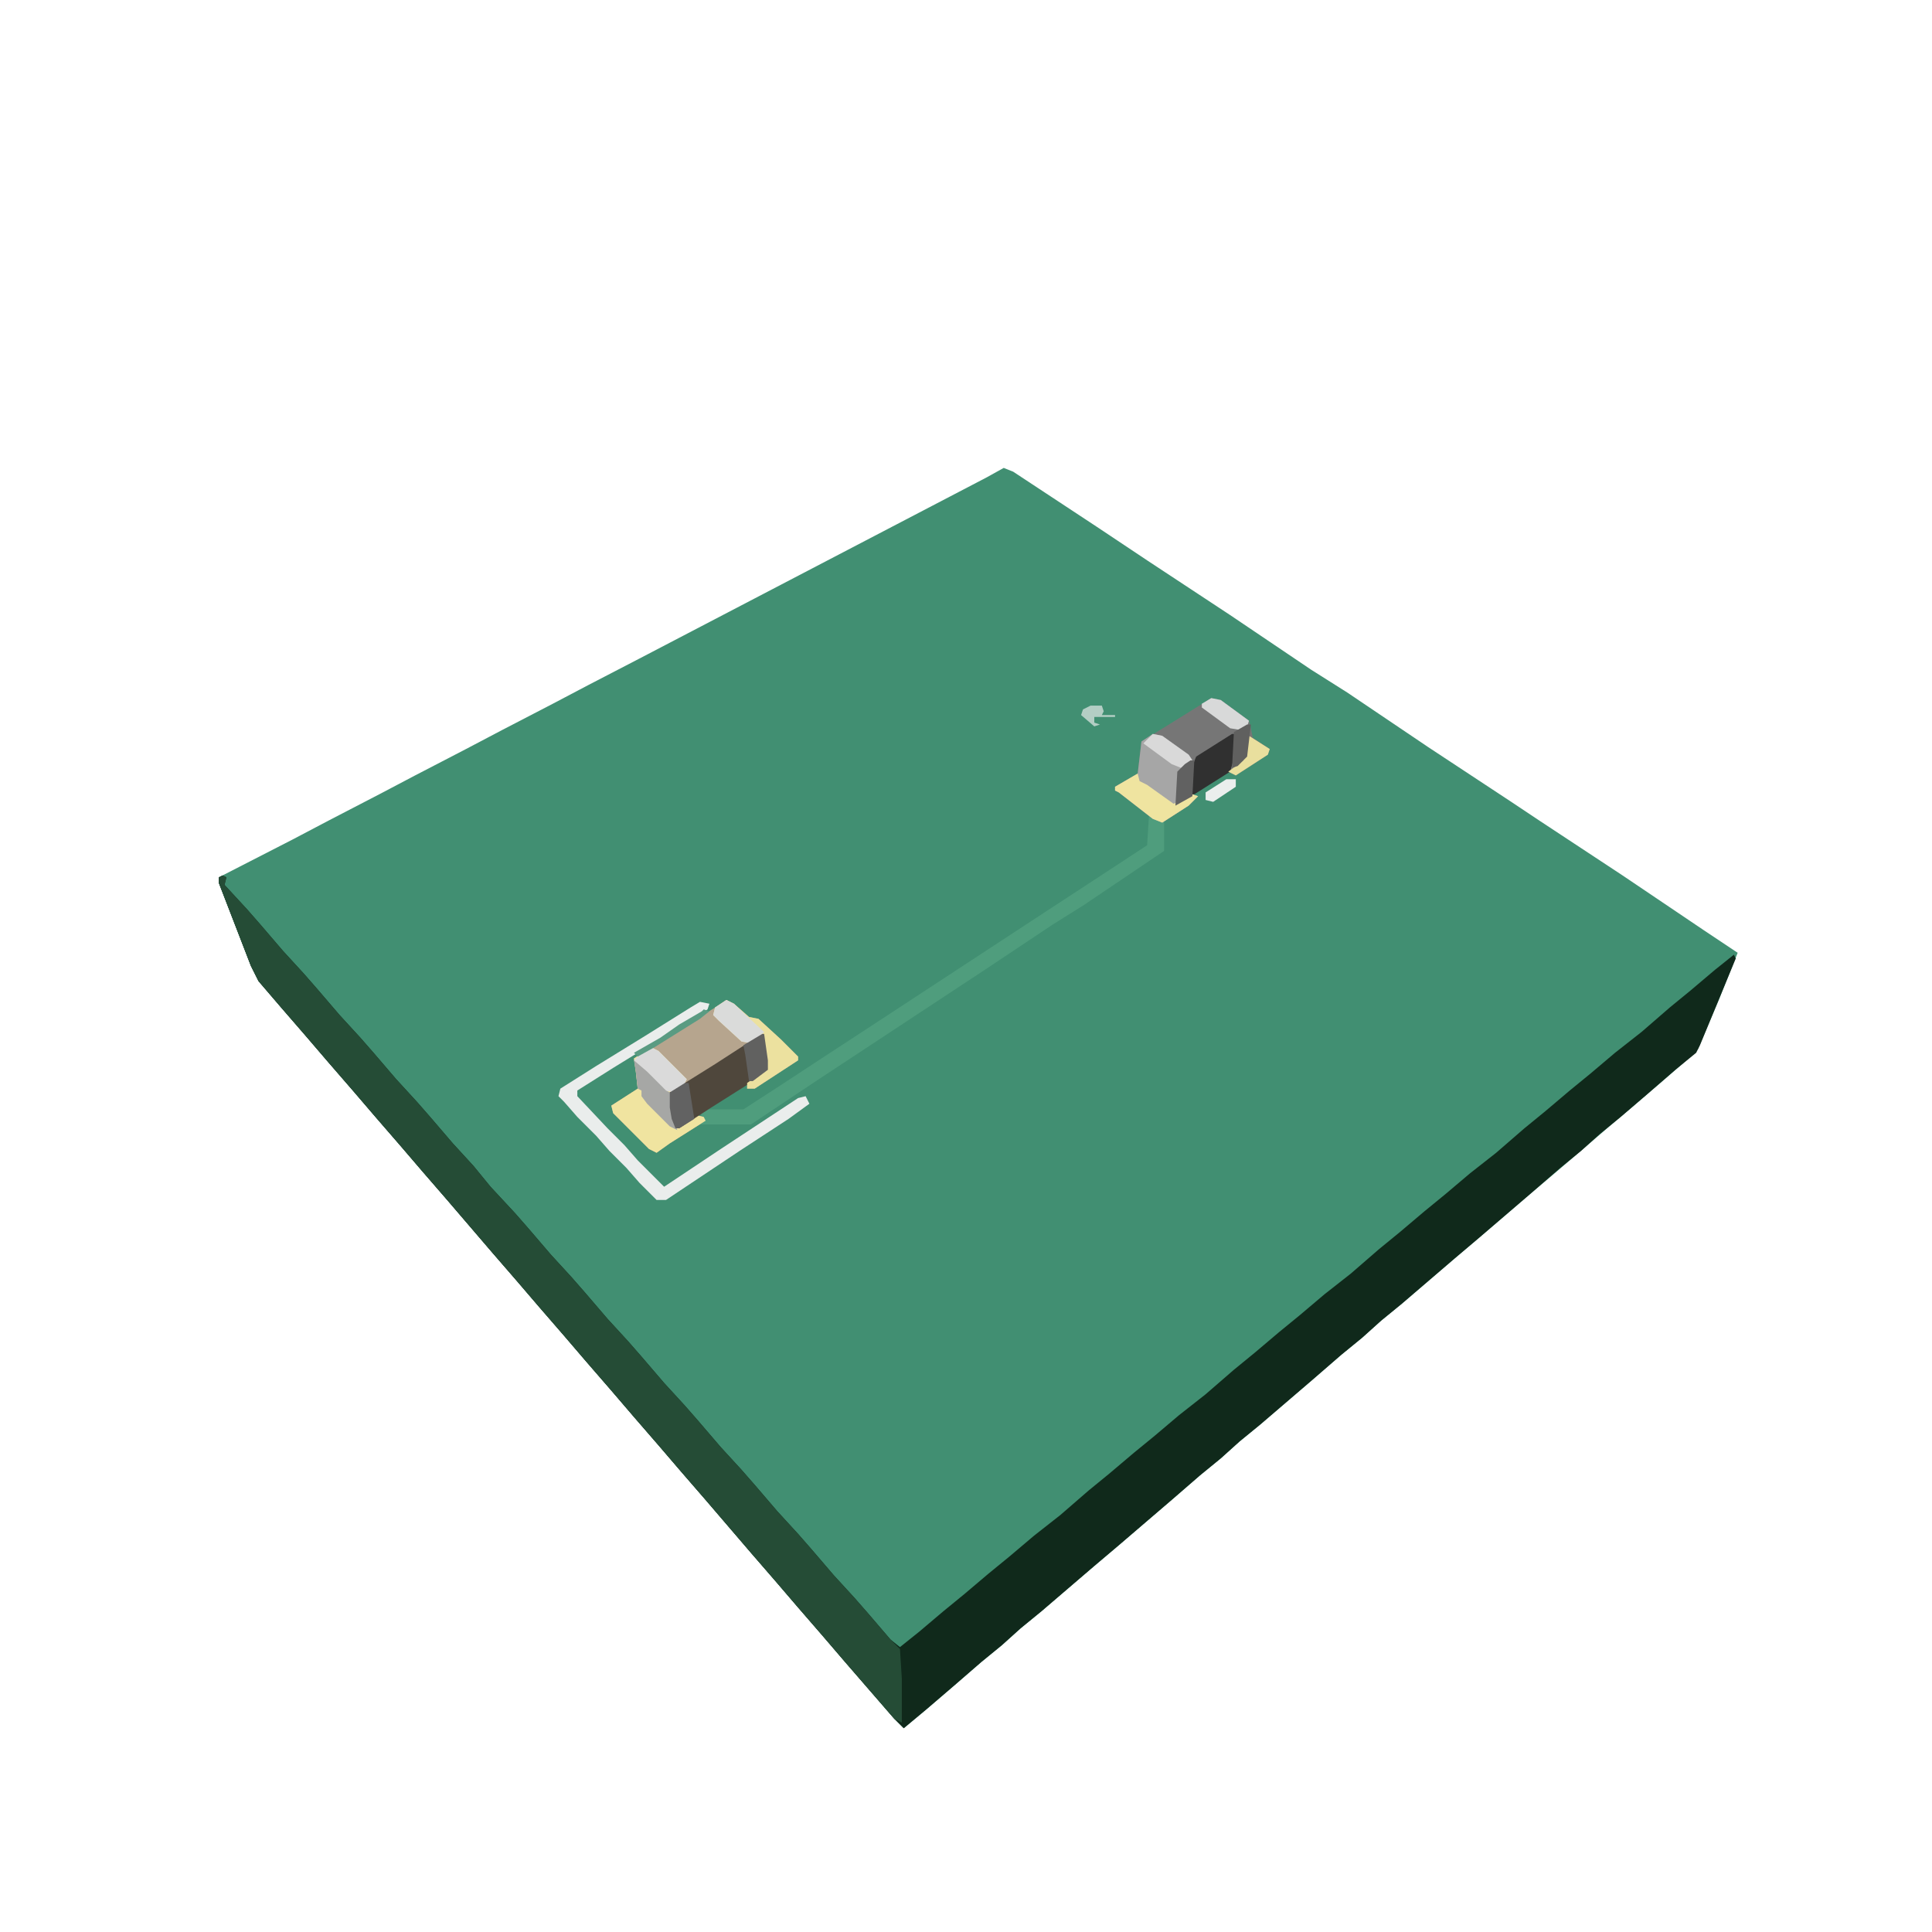
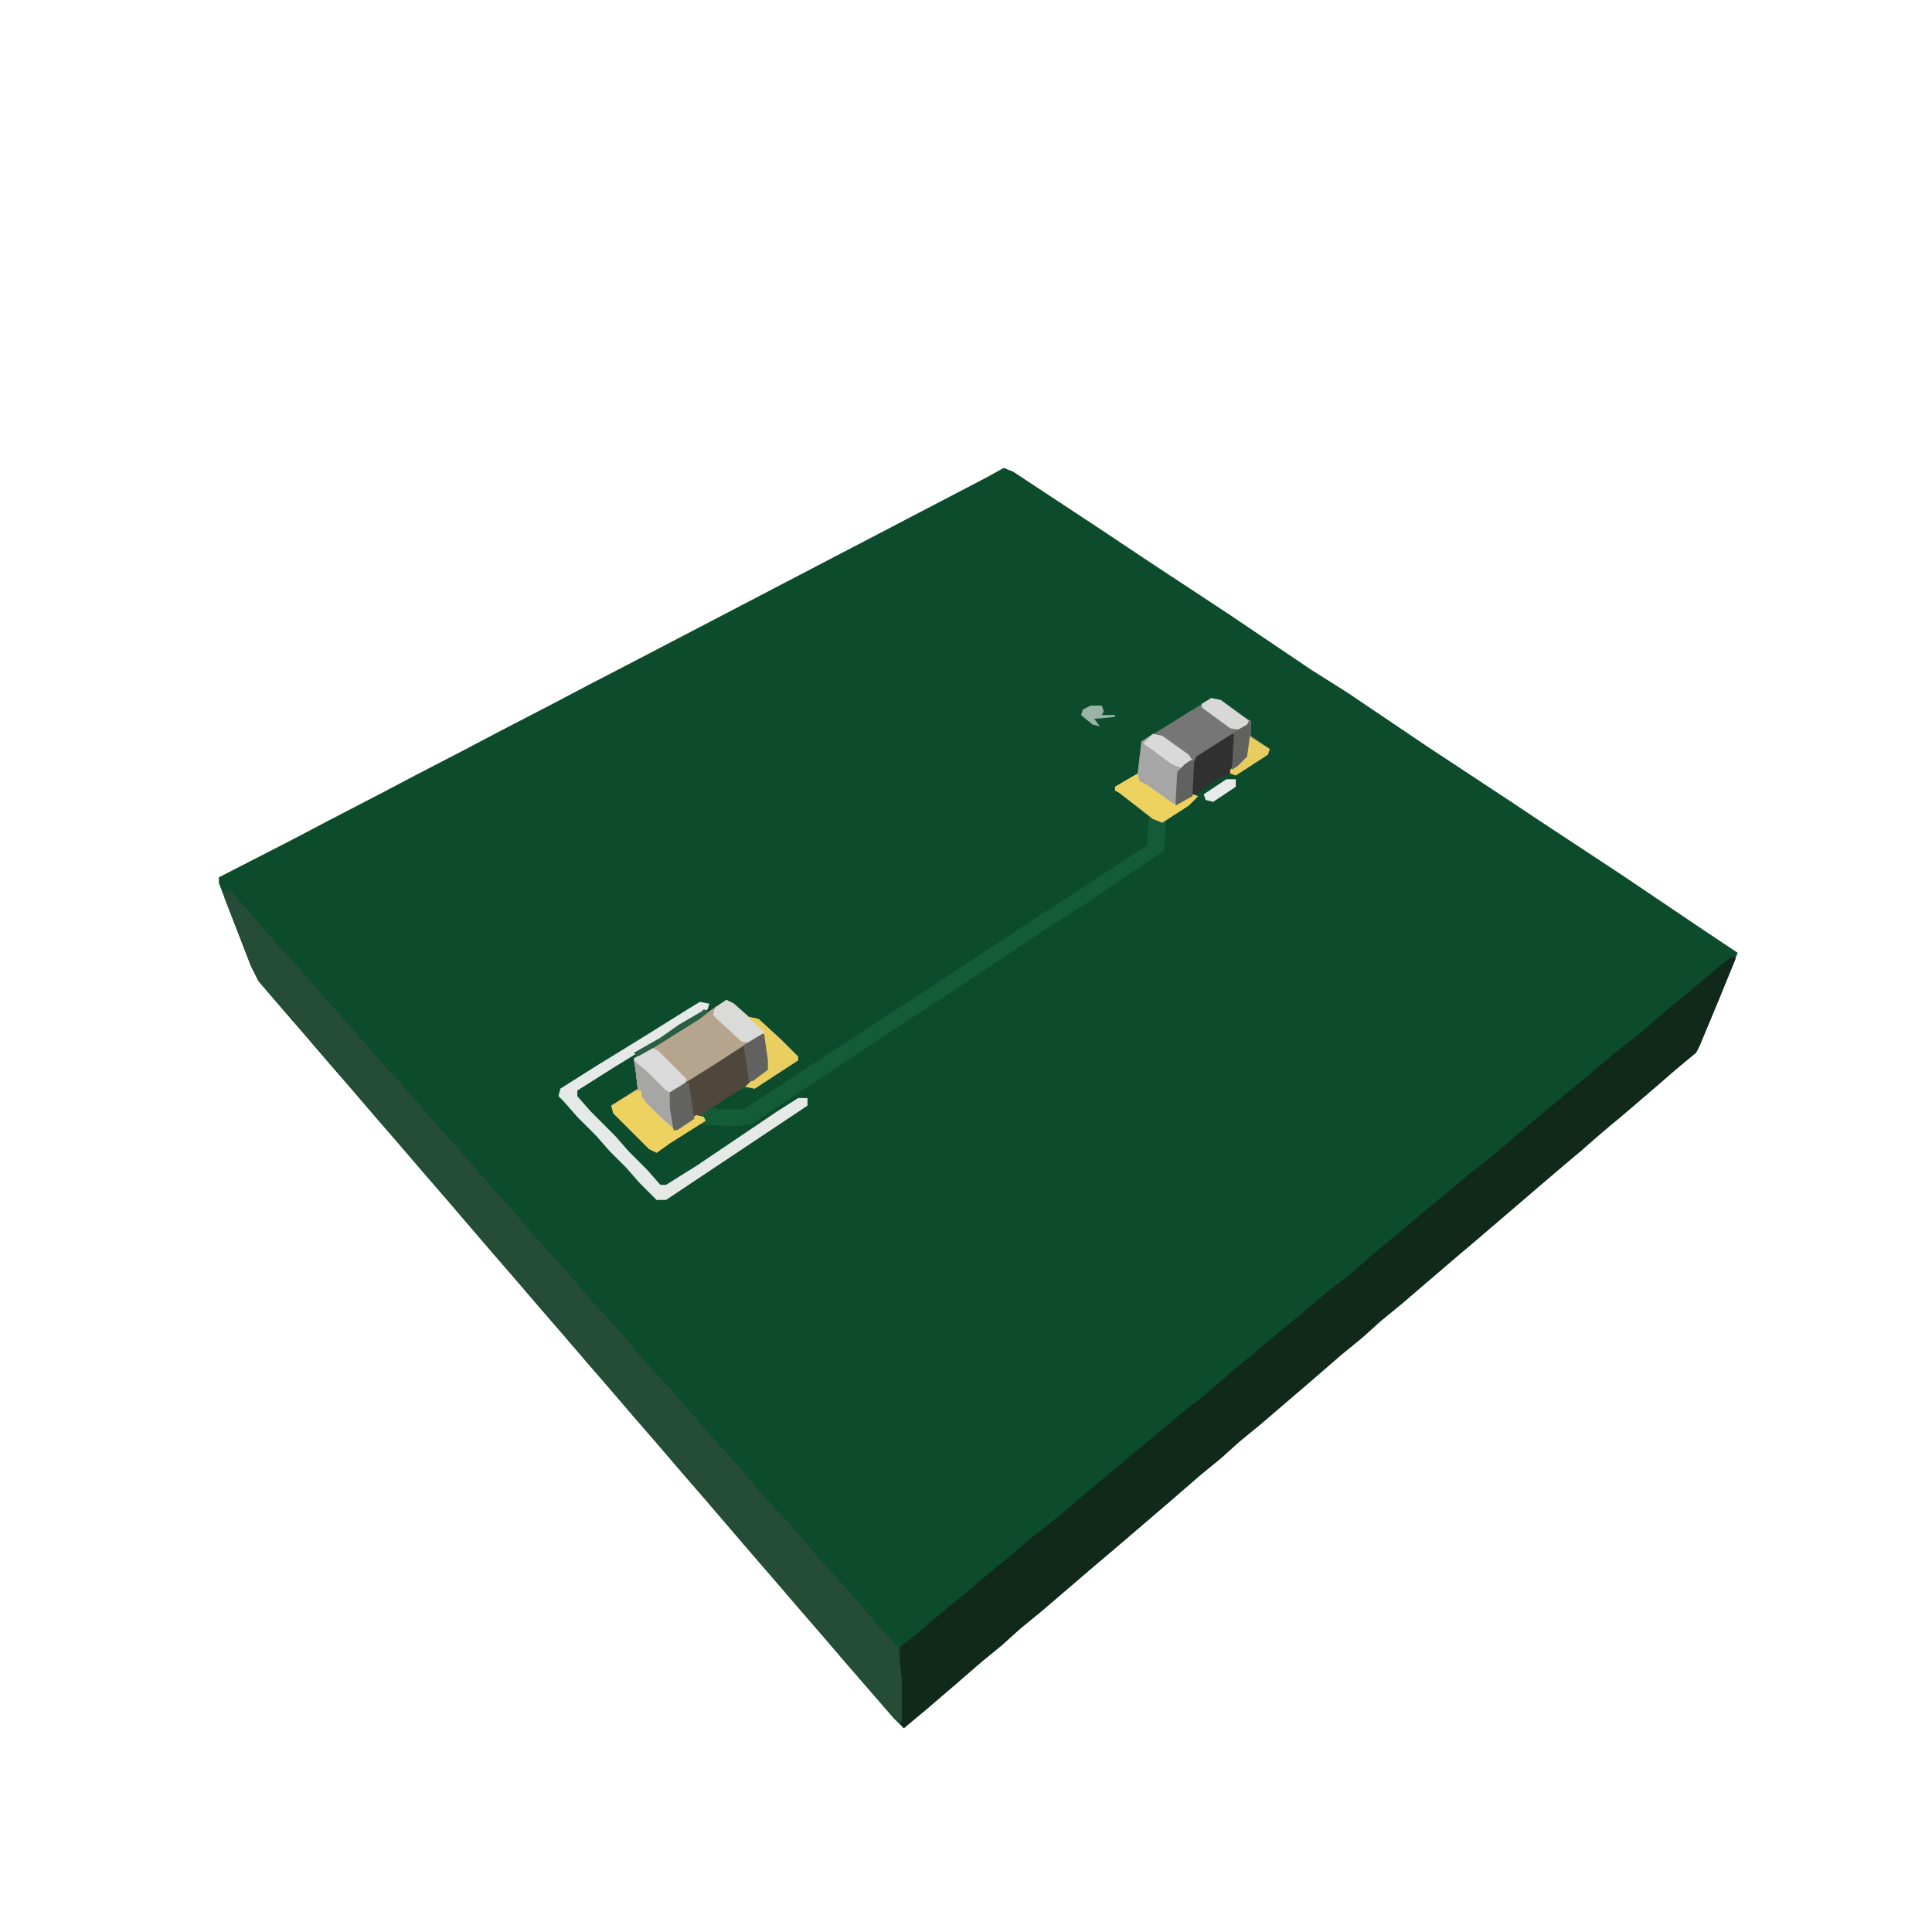
<svg xmlns="http://www.w3.org/2000/svg" version="1.1" width="1024" height="1024">
-   <path d="M0,0 L5,2 L49,31 L76,49 L120,78 L163,107 L182,119 L225,148 L269,177 L284,187 L328,216 L371,245 L389,257 L379,282 L368,308 L363,313 L348,326 L334,338 L321,349 L307,361 L293,373 L280,384 L266,396 L252,408 L239,419 L225,431 L211,443 L200,452 L190,461 L179,470 L164,483 L150,495 L136,507 L125,516 L115,525 L104,534 L89,547 L75,559 L61,571 L48,582 L34,594 L20,606 L9,615 L-1,624 L-12,633 L-27,646 L-41,658 L-53,668 L-58,663 L-71,648 L-84,633 L-96,619 L-109,604 L-121,590 L-134,575 L-146,561 L-158,547 L-171,532 L-183,518 L-196,503 L-208,489 L-221,474 L-233,460 L-246,445 L-258,431 L-271,416 L-283,402 L-295,388 L-308,373 L-320,359 L-333,344 L-345,330 L-358,315 L-370,301 L-383,286 L-395,272 L-399,264 L-416,220 L-416,217 L-377,197 L-358,187 L-331,173 L-312,163 L-285,149 L-266,139 L-239,125 L-220,115 L-193,101 L-170,89 L-147,77 L-124,65 L-101,53 L-78,41 L-55,29 L-32,17 L-9,5 Z " fill="#418F72" transform="translate(532,248)" />
-   <path d="M0,0 L2,1 L1,5 L13,18 L20,26 L32,40 L43,52 L50,60 L62,74 L73,86 L80,94 L92,108 L103,120 L110,128 L122,142 L133,154 L142,165 L155,179 L162,187 L174,201 L185,213 L192,221 L204,235 L215,247 L222,255 L234,269 L245,281 L252,289 L264,303 L275,315 L282,323 L294,337 L305,349 L312,357 L324,371 L335,383 L342,391 L354,405 L359,409 L369,401 L382,390 L393,381 L406,370 L417,361 L430,350 L444,339 L459,326 L470,317 L483,306 L494,297 L507,286 L521,275 L536,262 L547,253 L560,242 L571,233 L584,222 L598,211 L613,198 L624,189 L637,178 L648,169 L661,158 L675,147 L690,134 L701,125 L714,114 L725,105 L738,94 L752,83 L767,70 L778,61 L791,50 L801,42 L802,44 L783,90 L781,94 L770,103 L755,116 L741,128 L730,137 L720,146 L709,155 L694,168 L680,180 L666,192 L653,203 L639,215 L625,227 L614,236 L604,245 L593,254 L578,267 L564,279 L550,291 L539,300 L529,309 L518,318 L503,331 L489,343 L475,355 L462,366 L448,378 L434,390 L423,399 L413,408 L402,417 L387,430 L373,442 L361,452 L356,447 L343,432 L330,417 L318,403 L305,388 L293,374 L280,359 L268,345 L256,331 L243,316 L231,302 L218,287 L206,273 L193,258 L181,244 L168,229 L156,215 L143,200 L131,186 L119,172 L106,157 L94,143 L81,128 L69,114 L56,99 L44,85 L31,70 L19,56 L15,48 L-2,4 L-2,1 Z " fill="#10291B" transform="translate(118,464)" />
-   <path d="M0,0 L2,1 L1,5 L13,18 L20,26 L32,40 L43,52 L50,60 L62,74 L73,86 L80,94 L92,108 L103,120 L110,128 L122,142 L133,154 L142,165 L155,179 L162,187 L174,201 L185,213 L192,221 L204,235 L215,247 L222,255 L234,269 L245,281 L252,289 L264,303 L275,315 L282,323 L294,337 L305,349 L312,357 L324,371 L335,383 L342,391 L354,405 L359,410 L360,426 L360,449 L356,447 L343,432 L330,417 L318,403 L305,388 L293,374 L280,359 L268,345 L256,331 L243,316 L231,302 L218,287 L206,273 L193,258 L181,244 L168,229 L156,215 L143,200 L131,186 L119,172 L106,157 L94,143 L81,128 L69,114 L56,99 L44,85 L31,70 L19,56 L15,48 L-2,4 L-2,1 Z " fill="#254C36" transform="translate(118,464)" />
-   <path d="M0,0 L4,2 L12,9 L17,10 L29,21 L38,30 L38,32 L15,47 L11,47 L11,44 L21,37 L20,23 L19,19 L0,31 L-25,47 L-30,49 L-27,68 L-16,61 L-12,62 L-11,64 L-30,76 L-37,81 L-41,79 L-60,60 L-61,56 L-47,47 L-48,38 L-49,31 L-30,19 L-6,4 Z " fill="#B6A58E" transform="translate(385,530)" />
-   <path d="M0,0 L5,1 L20,12 L21,16 L22,21 L31,27 L30,30 L13,41 L9,39 L11,32 L13,19 L-8,32 L-11,51 L-7,52 L-12,57 L-26,66 L-31,64 L-49,50 L-51,49 L-51,47 L-39,40 L-37,23 L-16,10 Z " fill="#767676" transform="translate(642,370)" />
-   <path d="M0,0 L5,3 L8,3 L8,19 L-35,48 L-51,58 L-87,82 L-131,111 L-175,140 L-211,164 L-238,164 L-236,161 L-238,158 L-235,156 L-215,156 L-198,145 L-169,126 L-143,109 L-114,90 L-85,71 L-56,52 L-30,35 L-1,16 Z " fill="#4F9D7D" transform="translate(609,432)" />
-   <path d="M0,0 L5,1 L4,4 L-9,12 L-20,19 L-33,27 L-46,35 L-65,47 L-65,50 L-49,67 L-40,76 L-33,84 L-21,96 L-19,98 L11,78 L52,51 L56,50 L58,54 L47,62 L21,79 L-18,105 L-23,105 L-32,96 L-39,88 L-48,79 L-55,71 L-65,61 L-72,53 L-75,50 L-74,46 L-55,34 L-29,18 L-5,3 Z " fill="#EAEDEC" transform="translate(371,531)" />
-   <path d="M0,0 L4,2 L19,17 L17,21 L12,24 L10,24 L13,43 L24,36 L28,37 L29,39 L10,51 L3,56 L-1,54 L-20,35 L-21,31 L-7,22 L-8,13 L-9,6 Z " fill="#F0E4A0" transform="translate(345,555)" />
-   <path d="M0,0 L1,0 L3,14 L3,19 L-8,27 L-27,39 L-44,50 L-46,50 L-48,45 L-49,39 L-49,31 L-25,16 L-8,5 Z " fill="#4F473C" transform="translate(404,548)" />
-   <path d="M0,0 L5,1 L19,11 L21,14 L15,18 L14,20 L13,37 L21,32 L24,33 L19,38 L5,47 L0,45 L-18,31 L-20,30 L-20,28 L-8,21 L-6,4 Z " fill="#A6A6A6" transform="translate(611,389)" />
-   <path d="M0,0 L4,2 L12,9 L17,10 L29,21 L38,30 L38,32 L15,47 L11,47 L11,44 L21,37 L20,23 L19,19 L13,23 L8,22 L-4,11 L-7,8 L-6,4 Z " fill="#ECE19F" transform="translate(385,530)" />
-   <path d="M0,0 L1,4 L5,6 L19,16 L24,14 L29,11 L32,12 L27,17 L13,26 L8,24 L-10,10 L-12,9 L-12,7 Z " fill="#EFE4A0" transform="translate(603,410)" />
-   <path d="M0,0 L2,0 L1,13 L-1,20 L-20,32 L-22,32 L-21,17 L-19,12 Z " fill="#303030" transform="translate(653,389)" />
-   <path d="M0,0 L4,2 L19,17 L17,21 L12,24 L7,23 L-9,7 L-6,4 Z " fill="#DADADA" transform="translate(345,555)" />
-   <path d="M0,0 L4,2 L20,17 L16,21 L13,23 L8,22 L-4,11 L-7,8 L-6,4 Z " fill="#DADBDA" transform="translate(385,530)" />
-   <path d="M0,0 L7,6 L17,16 L19,17 L22,34 L23,37 L19,35 L7,23 L4,19 L4,16 L2,15 L1,6 Z " fill="#A6A7A5" transform="translate(336,562)" />
-   <path d="M0,0 L2,0 L5,19 L-3,24 L-5,24 L-7,19 L-8,13 L-8,5 Z " fill="#626262" transform="translate(363,574)" />
+   <path d="M0,0 L5,2 L49,31 L76,49 L120,78 L163,107 L182,119 L225,148 L269,177 L284,187 L328,216 L371,245 L389,257 L379,282 L368,308 L363,313 L348,326 L334,338 L321,349 L307,361 L293,373 L280,384 L266,396 L252,408 L239,419 L225,431 L211,443 L200,452 L190,461 L179,470 L164,483 L150,495 L136,507 L125,516 L115,525 L104,534 L89,547 L75,559 L61,571 L48,582 L34,594 L20,606 L9,615 L-1,624 L-12,633 L-27,646 L-41,658 L-53,668 L-58,663 L-71,648 L-84,633 L-96,619 L-109,604 L-121,590 L-134,575 L-146,561 L-158,547 L-171,532 L-183,518 L-196,503 L-208,489 L-221,474 L-233,460 L-246,445 L-258,431 L-271,416 L-283,402 L-295,388 L-308,373 L-320,359 L-333,344 L-345,330 L-358,315 L-370,301 L-383,286 L-395,272 L-399,264 L-416,220 L-416,217 L-377,197 L-358,187 L-331,173 L-312,163 L-285,149 L-266,139 L-239,125 L-220,115 L-193,101 L-170,89 L-147,77 L-124,65 L-101,53 L-78,41 L-55,29 L-32,17 L-9,5 Z " fill="#0D4B2D" transform="translate(532,248)" />
+   <path d="M0,0 L2,1 L-17,47 L-19,51 L-30,60 L-45,73 L-59,85 L-70,94 L-80,103 L-91,112 L-106,125 L-120,137 L-134,149 L-147,160 L-161,172 L-175,184 L-186,193 L-196,202 L-207,211 L-222,224 L-236,236 L-250,248 L-261,257 L-271,266 L-282,275 L-297,288 L-311,300 L-325,312 L-338,323 L-352,335 L-366,347 L-377,356 L-387,365 L-398,374 L-413,387 L-427,399 L-439,409 L-441,406 L-441,366 L-431,358 L-418,347 L-407,338 L-394,327 L-383,318 L-370,307 L-356,296 L-341,283 L-330,274 L-317,263 L-306,254 L-293,243 L-279,232 L-264,219 L-253,210 L-240,199 L-229,190 L-216,179 L-202,168 L-187,155 L-176,146 L-163,135 L-152,126 L-139,115 L-125,104 L-110,91 L-99,82 L-86,71 L-75,62 L-62,51 L-48,40 L-33,27 L-22,18 L-9,7 Z " fill="#10291B" transform="translate(918,507)" />
+   <path d="M0,0 L4,1 L13,11 L22,22 L35,36 L42,44 L54,58 L65,70 L72,78 L84,92 L95,104 L102,112 L114,126 L125,138 L132,146 L144,160 L155,172 L164,183 L177,197 L184,205 L196,219 L207,231 L214,239 L226,253 L237,265 L244,273 L256,287 L267,299 L274,307 L286,321 L297,333 L304,341 L316,355 L327,367 L334,375 L346,389 L357,401 L359,418 L359,441 L355,439 L342,424 L329,409 L317,395 L304,380 L292,366 L279,351 L267,337 L255,323 L242,308 L230,294 L217,279 L205,265 L192,250 L180,236 L167,221 L155,207 L142,192 L130,178 L118,164 L105,149 L93,135 L80,120 L68,106 L55,91 L43,77 L30,62 L18,48 L14,40 L0,4 Z " fill="#254C36" transform="translate(119,472)" />
+   <path d="M0,0 L5,1 L19,11 L21,12 L21,20 L31,27 L30,30 L13,41 L10,40 L13,19 L-8,32 L-11,51 L-7,52 L-12,57 L-24,65 L-25,81 L-68,110 L-84,120 L-120,144 L-164,173 L-208,202 L-244,226 L-252,227 L-271,226 L-287,236 L-294,241 L-298,239 L-317,220 L-318,216 L-304,207 L-305,198 L-306,191 L-287,179 L-263,164 L-257,160 L-253,162 L-245,169 L-240,170 L-228,181 L-219,190 L-219,192 L-242,207 L-249,207 L-265,217 L-260,218 L-248,218 L-231,207 L-202,188 L-176,171 L-147,152 L-118,133 L-89,114 L-63,97 L-34,78 L-33,61 L-37,59 L-51,49 L-51,47 L-39,40 L-37,23 L-16,10 Z " fill="#145B37" transform="translate(642,370)" />
+   <path d="M0,0 L4,2 L12,9 L17,10 L29,21 L38,30 L38,32 L15,47 L10,46 L15,41 L21,37 L20,23 L19,19 L0,31 L-25,47 L-30,49 L-28,63 L-28,69 L-16,61 L-12,62 L-11,64 L-30,76 L-37,81 L-41,79 L-60,60 L-61,56 L-47,47 L-48,38 L-49,31 L-30,19 L-6,4 Z " fill="#B5A58E" transform="translate(385,530)" />
+   <path d="M0,0 L5,1 L19,11 L21,12 L21,20 L31,27 L30,30 L13,41 L10,40 L13,19 L-8,32 L-11,51 L-7,52 L-12,57 L-26,66 L-31,64 L-49,50 L-51,49 L-51,47 L-39,40 L-37,23 L-16,10 Z " fill="#757675" transform="translate(642,370)" />
+   <path d="M0,0 L5,1 L4,4 L-9,12 L-20,19 L-33,27 L-46,35 L-65,47 L-65,50 L-58,58 L-45,71 L-38,79 L-28,89 L-21,97 L-18,97 L-2,87 L41,58 L52,51 L57,51 L57,55 L21,79 L-18,105 L-23,105 L-32,96 L-39,88 L-48,79 L-55,71 L-65,61 L-72,53 L-75,50 L-74,46 L-55,34 L-29,18 L-5,3 Z " fill="#E5E9E7" transform="translate(371,531)" />
+   <path d="M0,0 L1,0 L3,14 L3,19 L-11,29 L-31,42 L-45,51 L-47,51 L-49,39 L-49,31 L-25,16 L-8,5 Z " fill="#4F473C" transform="translate(404,548)" />
+   <path d="M0,0 L5,1 L19,11 L21,14 L15,18 L14,20 L13,37 L21,32 L24,33 L19,38 L5,47 L0,45 L-18,31 L-20,30 L-20,28 L-8,21 L-6,4 Z " fill="#A5A6A5" transform="translate(611,389)" />
+   <path d="M0,0 L4,2 L12,9 L17,10 L29,21 L38,30 L38,32 L15,47 L10,46 L15,41 L21,37 L20,23 L19,19 L13,23 L8,22 L-4,11 L-7,8 L-6,4 Z " fill="#E9CF5F" transform="translate(385,530)" />
+   <path d="M0,0 L3,0 L7,7 L20,20 L25,18 L32,13 L36,14 L37,16 L18,28 L11,33 L7,31 L-12,12 L-13,8 Z " fill="#EED260" transform="translate(337,578)" />
+   <path d="M0,0 L4,2 L19,17 L17,21 L12,24 L10,24 L12,38 L12,43 L5,37 L-2,30 L-5,26 L-5,23 L-7,22 L-8,13 L-9,6 Z " fill="#DADADA" transform="translate(345,555)" />
+   <path d="M0,0 L2,0 L1,13 L-1,21 L-6,23 L-19,32 L-22,32 L-21,17 L-19,12 Z " fill="#303030" transform="translate(653,389)" />
+   <path d="M0,0 L1,4 L5,6 L19,16 L24,14 L29,11 L32,12 L27,17 L13,26 L8,24 L-10,10 L-12,9 L-12,7 Z " fill="#EDD260" transform="translate(603,410)" />
+   <path d="M0,0 L4,2 L20,17 L16,21 L13,23 L8,22 L-4,11 L-7,8 L-6,4 Z " fill="#DADAD9" transform="translate(385,530)" />
+   <path d="M0,0 L7,6 L17,16 L19,17 L21,31 L21,36 L14,30 L7,23 L4,19 L4,16 L2,15 L1,6 Z " fill="#A6A6A4" transform="translate(336,562)" />
+   <path d="M0,0 L2,0 L5,19 L-4,25 L-6,25 L-8,13 L-8,5 Z " fill="#636362" transform="translate(363,574)" />
  <path d="M0,0 L5,1 L19,11 L21,14 L15,18 L10,16 L-5,5 Z " fill="#D9D9D9" transform="translate(611,389)" />
  <path d="M0,0 L1,0 L3,14 L3,19 L-5,25 L-7,25 L-9,11 L-10,6 Z " fill="#616160" transform="translate(404,548)" />
-   <path d="M0,0 L5,1 L20,12 L19,15 L16,17 L10,16 L-5,5 L-5,3 Z " fill="#D8D9D9" transform="translate(642,370)" />
-   <path d="M0,0 L2,0 L1,19 L-8,24 L-7,6 L-3,2 Z " fill="#616161" transform="translate(631,403)" />
-   <path d="M0,0 L11,7 L10,10 L-7,21 L-11,19 L-3,13 Z " fill="#E9DF9E" transform="translate(662,390)" />
-   <path d="M0,0 L2,0 L0,17 L-5,22 L-8,23 L-7,4 Z " fill="#60605F" transform="translate(661,384)" />
-   <path d="M0,0 L3,1 L-2,5 L-26,20 L-35,25 L-37,23 L-23,15 L-13,8 L-1,1 Z " fill="#5A9B82" transform="translate(373,535)" />
-   <path d="M0,0 L5,0 L5,4 L-7,12 L-11,11 L-11,7 Z " fill="#EBEEED" transform="translate(650,413)" />
-   <path d="M0,0 L6,0 L7,3 L6,5 L13,5 L13,6 L2,6 L2,9 L5,10 L2,11 L-5,5 L-4,2 Z " fill="#B3CEC4" transform="translate(578,374)" />
+   <path d="M0,0 L5,1 L20,12 L19,15 L16,17 L10,16 L-5,5 L-5,3 Z " fill="#D7D8D7" transform="translate(642,370)" />
+   <path d="M0,0 L2,0 L1,19 L-8,24 L-7,6 L-3,2 Z " fill="#616160" transform="translate(631,403)" />
+   <path d="M0,0 L11,7 L10,10 L-7,21 L-10,20 L-10,18 L-3,13 Z " fill="#E7CD5F" transform="translate(662,390)" />
+   <path d="M0,0 L1,4 L-1,19 L-6,24 L-9,26 L-8,6 L-1,2 Z " fill="#61615F" transform="translate(662,382)" />
+   <path d="M0,0 L3,1 L-2,5 L-26,20 L-35,25 L-37,23 L-23,15 L-13,8 L-1,1 Z " fill="#2A5F44" transform="translate(373,535)" />
+   <path d="M0,0 L5,0 L5,4 L-7,12 L-11,11 L-12,8 Z " fill="#E9EBEA" transform="translate(650,413)" />
+   <path d="M0,0 L6,0 L7,3 L6,5 L13,5 L13,6 L2,7 L5,11 L1,10 L-5,5 L-4,2 Z " fill="#9BB2A7" transform="translate(578,374)" />
</svg>
